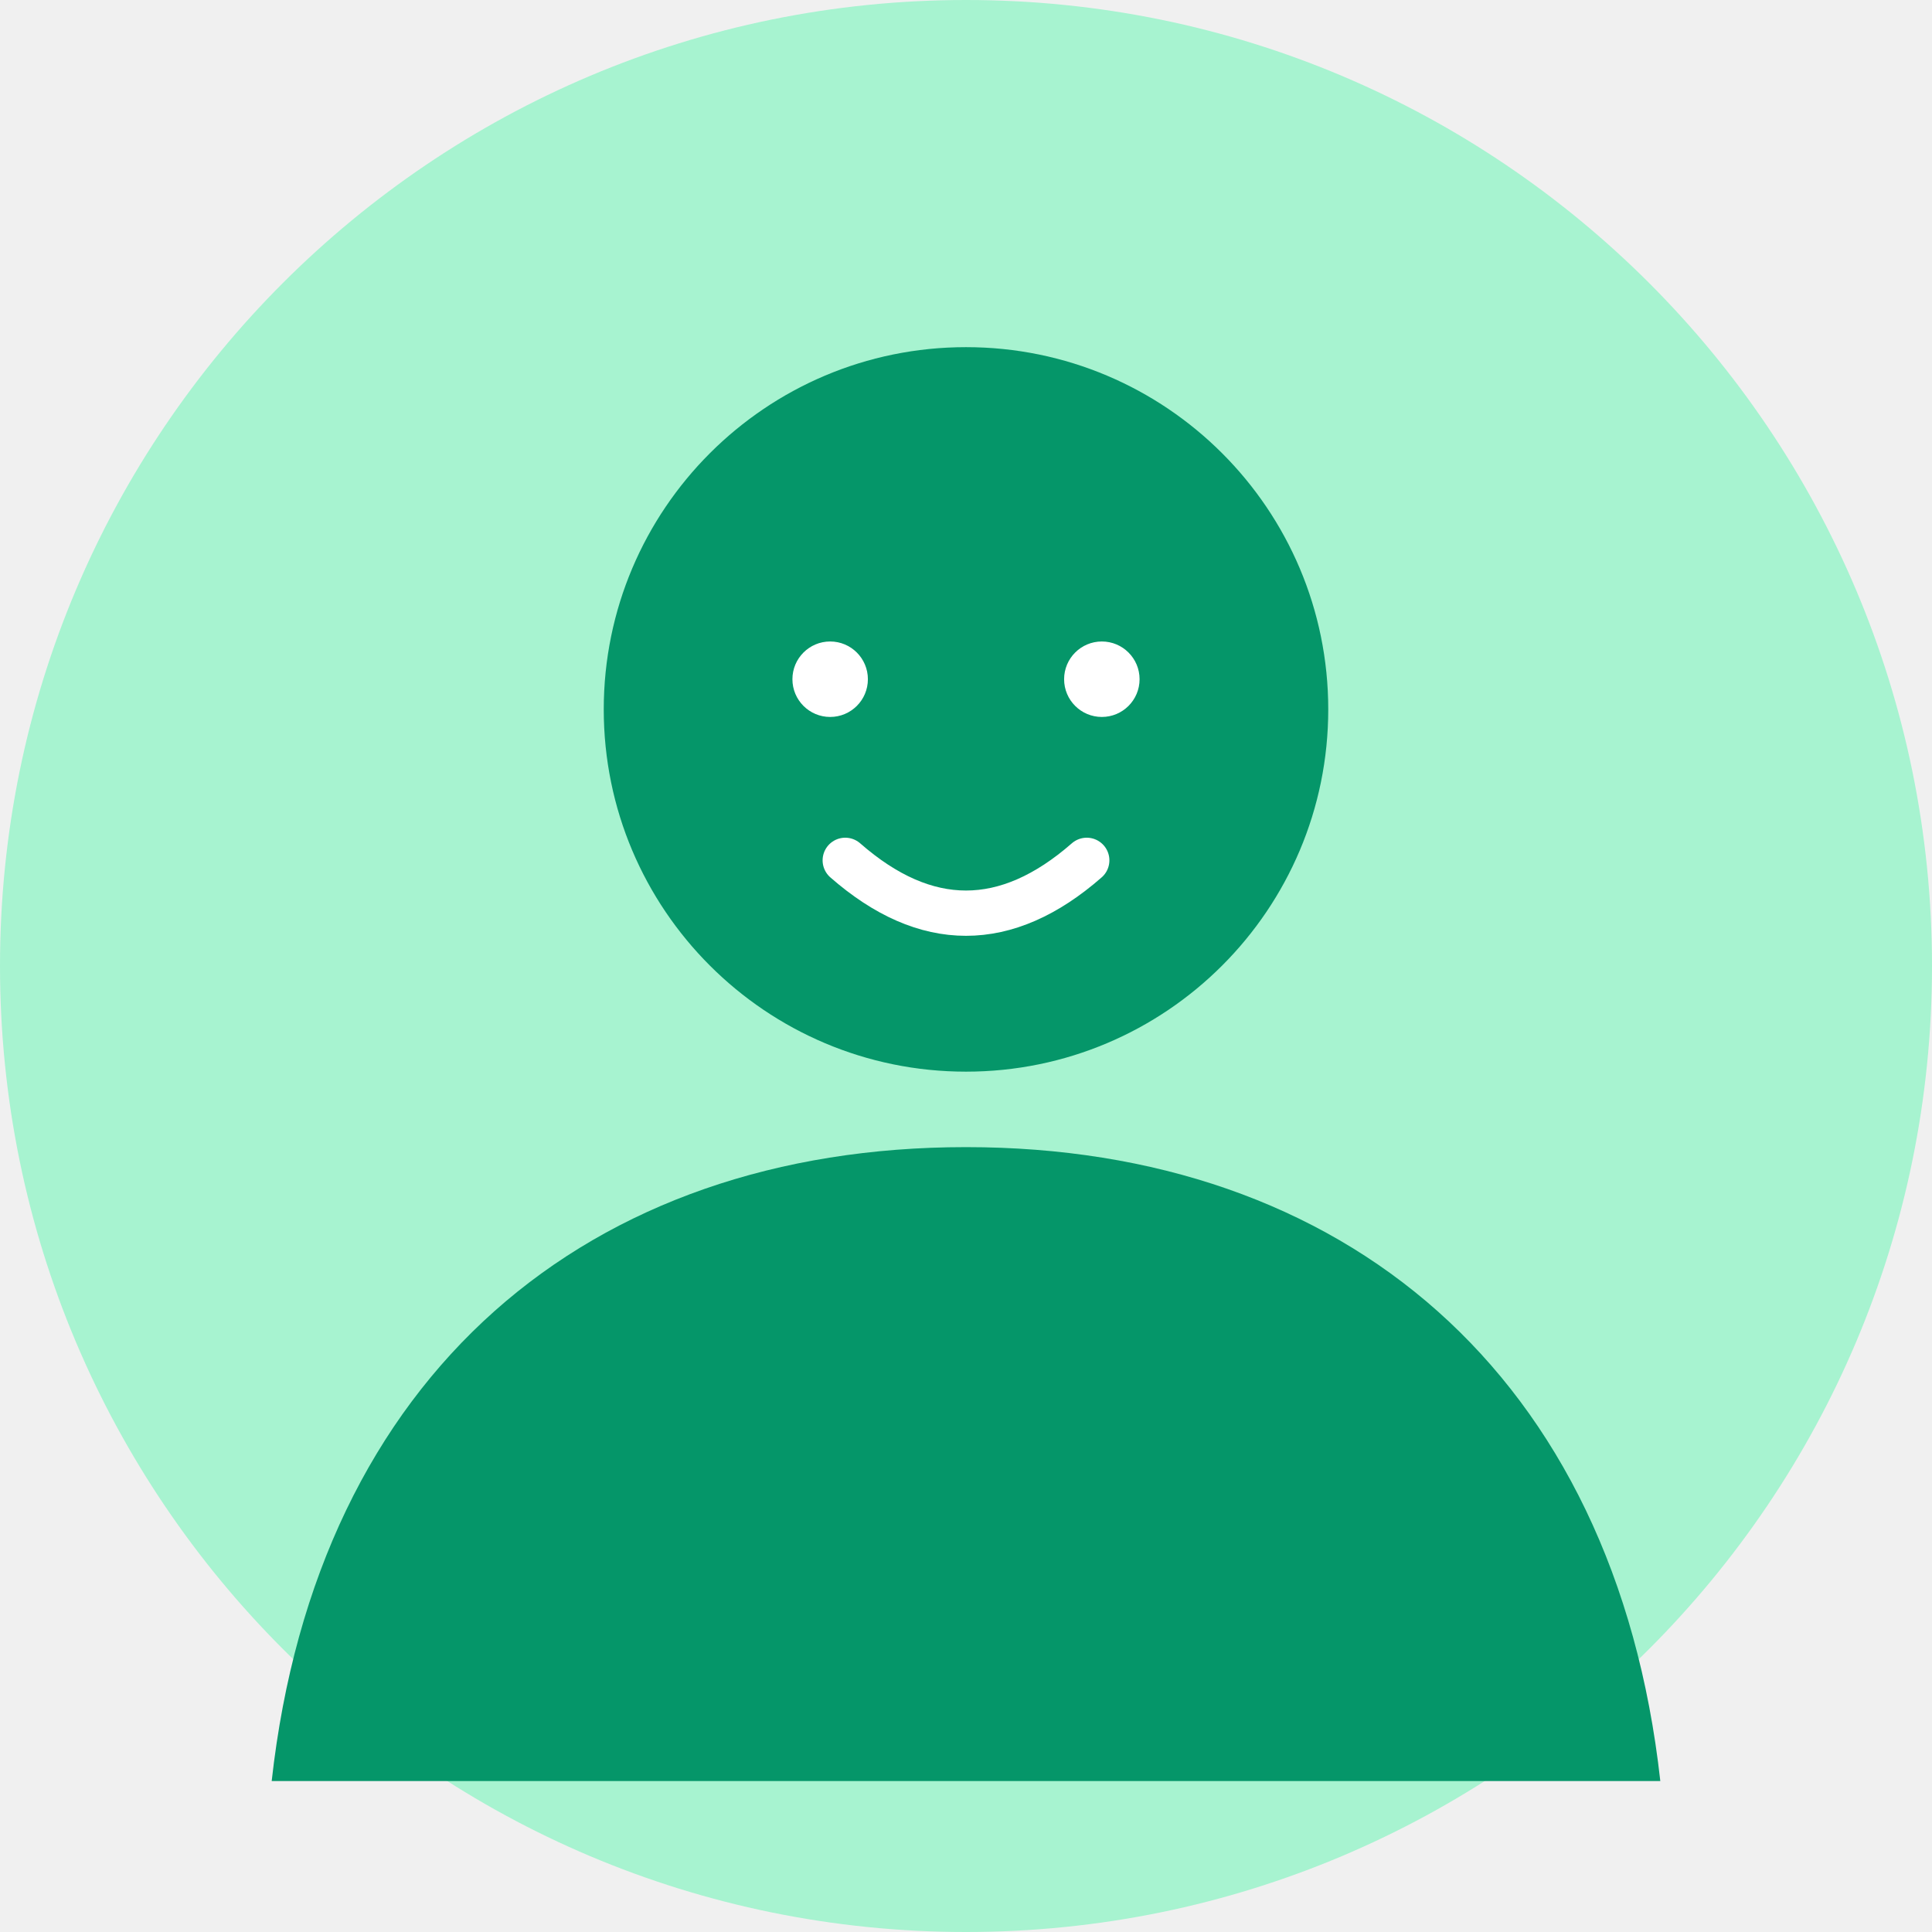
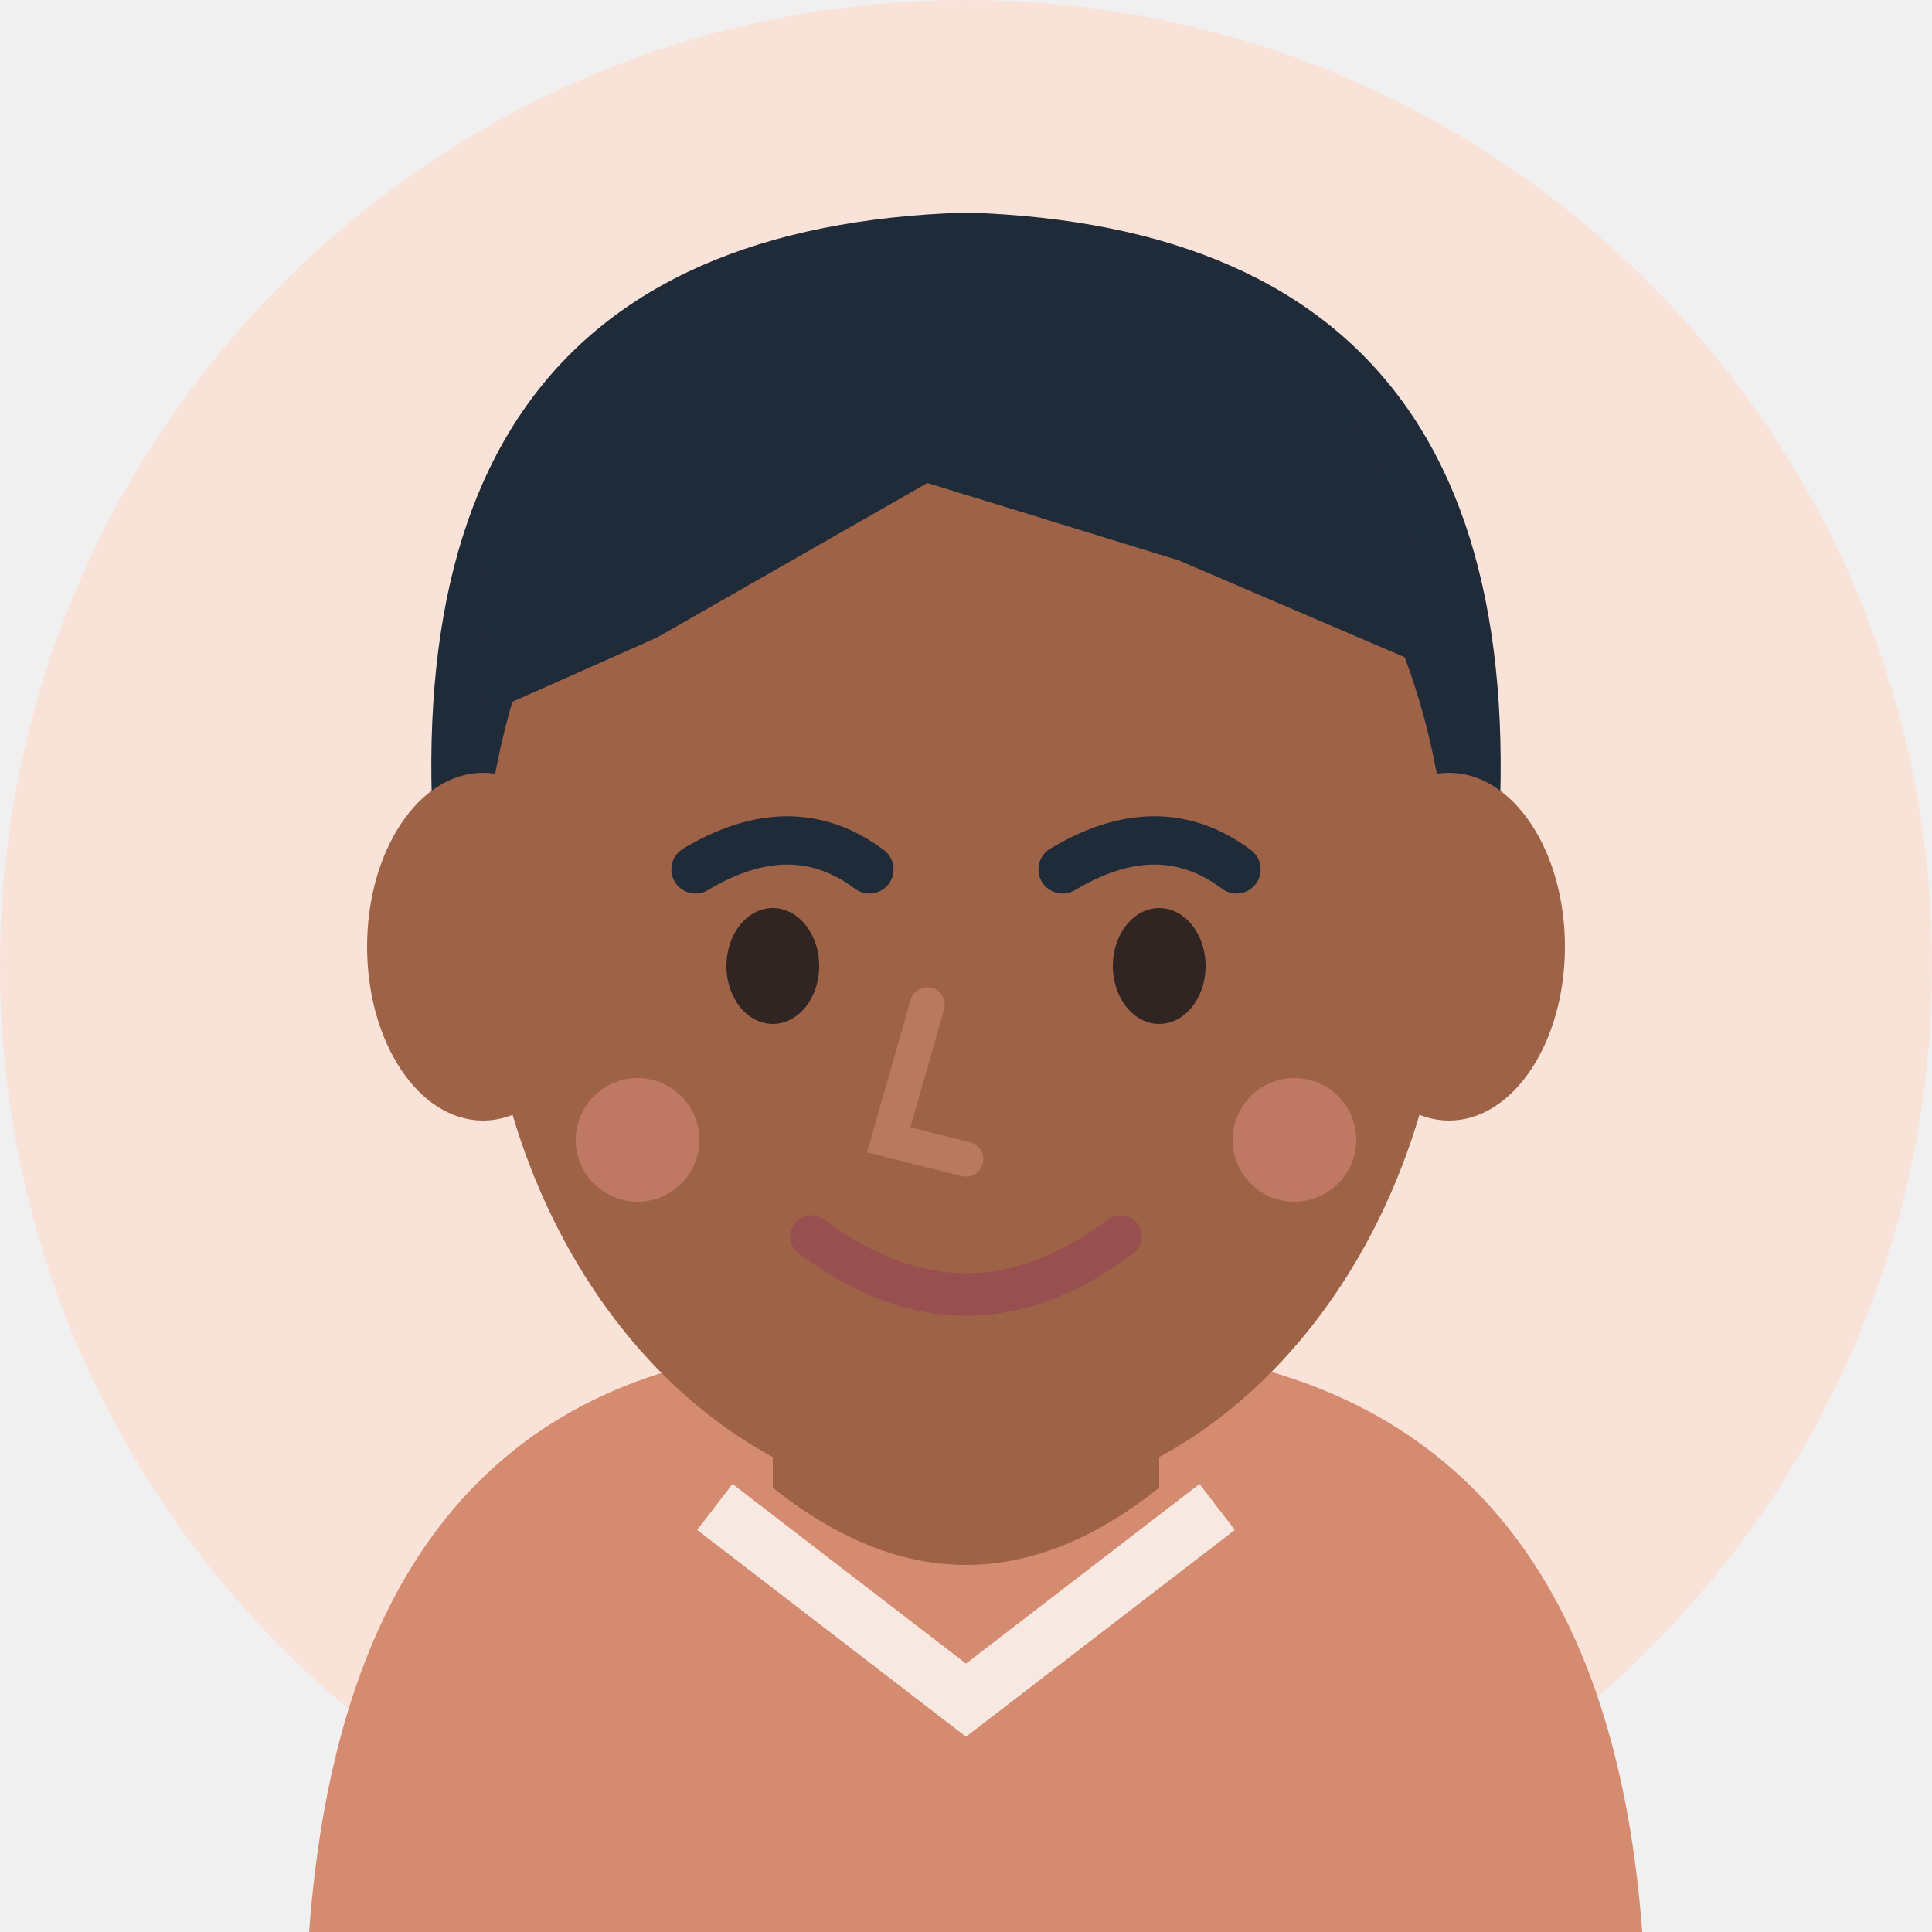
- <svg xmlns="http://www.w3.org/2000/svg" viewBox="0 0 128 128">
-   <rect width="128" height="128" rx="64" fill="#a7f3d0" />
-   <circle cx="64" cy="47" r="24" fill="#059669" />
-   <path d="M18 118c3-27 21-42 46-42s43 15 46 42" fill="#059669" />
-   <circle cx="55" cy="45" r="2.5" fill="white" />
-   <circle cx="73" cy="45" r="2.5" fill="white" />
-   <path d="M56 57q8 7 16 0" fill="none" stroke="white" stroke-width="3" stroke-linecap="round" />
+ <svg xmlns="http://www.w3.org/2000/svg" viewBox="0 0 100 100">
+   <rect width="100" height="100" rx="50" fill="#F9E3D9" />
+   <path d="M23 49 Q18 12 50 11 Q82 12 77 49 L69 34 L58 27 L44 31 L30 43 Z" fill="#202B39" />
+   <path d="M16 100 Q18 73 39 70 L61 70 Q83 73 85 100Z" fill="#D58B70" />
+   <path d="M40 65 L40 77 Q50 85 60 77 L60 65Z" fill="#9E6247" />
+   <ellipse cx="25" cy="49" rx="6" ry="9" fill="#9E6247" />
+   <ellipse cx="75" cy="49" rx="6" ry="9" fill="#9E6247" />
+   <ellipse cx="50" cy="47" rx="25" ry="31" fill="#9E6247" />
+   <path d="M25 37 Q23 12 49 14 Q72 13 75 35 L61 29 L48 25 L34 33 Z" fill="#202B39" />
+   <path d="M36 45 Q41 42 45 45" fill="none" stroke="#202B39" stroke-width="2.5" stroke-linecap="round" />
+   <path d="M55 45 Q60 42 64 45" fill="none" stroke="#202B39" stroke-width="2.5" stroke-linecap="round" />
+   <ellipse cx="40" cy="50" rx="2.4" ry="3" fill="#302522" />
+   <ellipse cx="60" cy="50" rx="2.4" ry="3" fill="#302522" />
+   <path d="M48 52 L46 59 L50 60" fill="none" stroke="#B97960" stroke-width="1.8" stroke-linecap="round" />
+   <path d="M42 64 Q50 70 58 64" fill="none" stroke="#984F50" stroke-width="2.2" stroke-linecap="round" />
+   <circle cx="33" cy="59" r="3.2" fill="#E9958C" opacity=".42" />
+   <circle cx="67" cy="59" r="3.2" fill="#E9958C" opacity=".42" />
+   <path d="M37 78 L50 88 L63 78" fill="none" stroke="#FFFFFF" stroke-width="3" opacity=".8" />
</svg>
